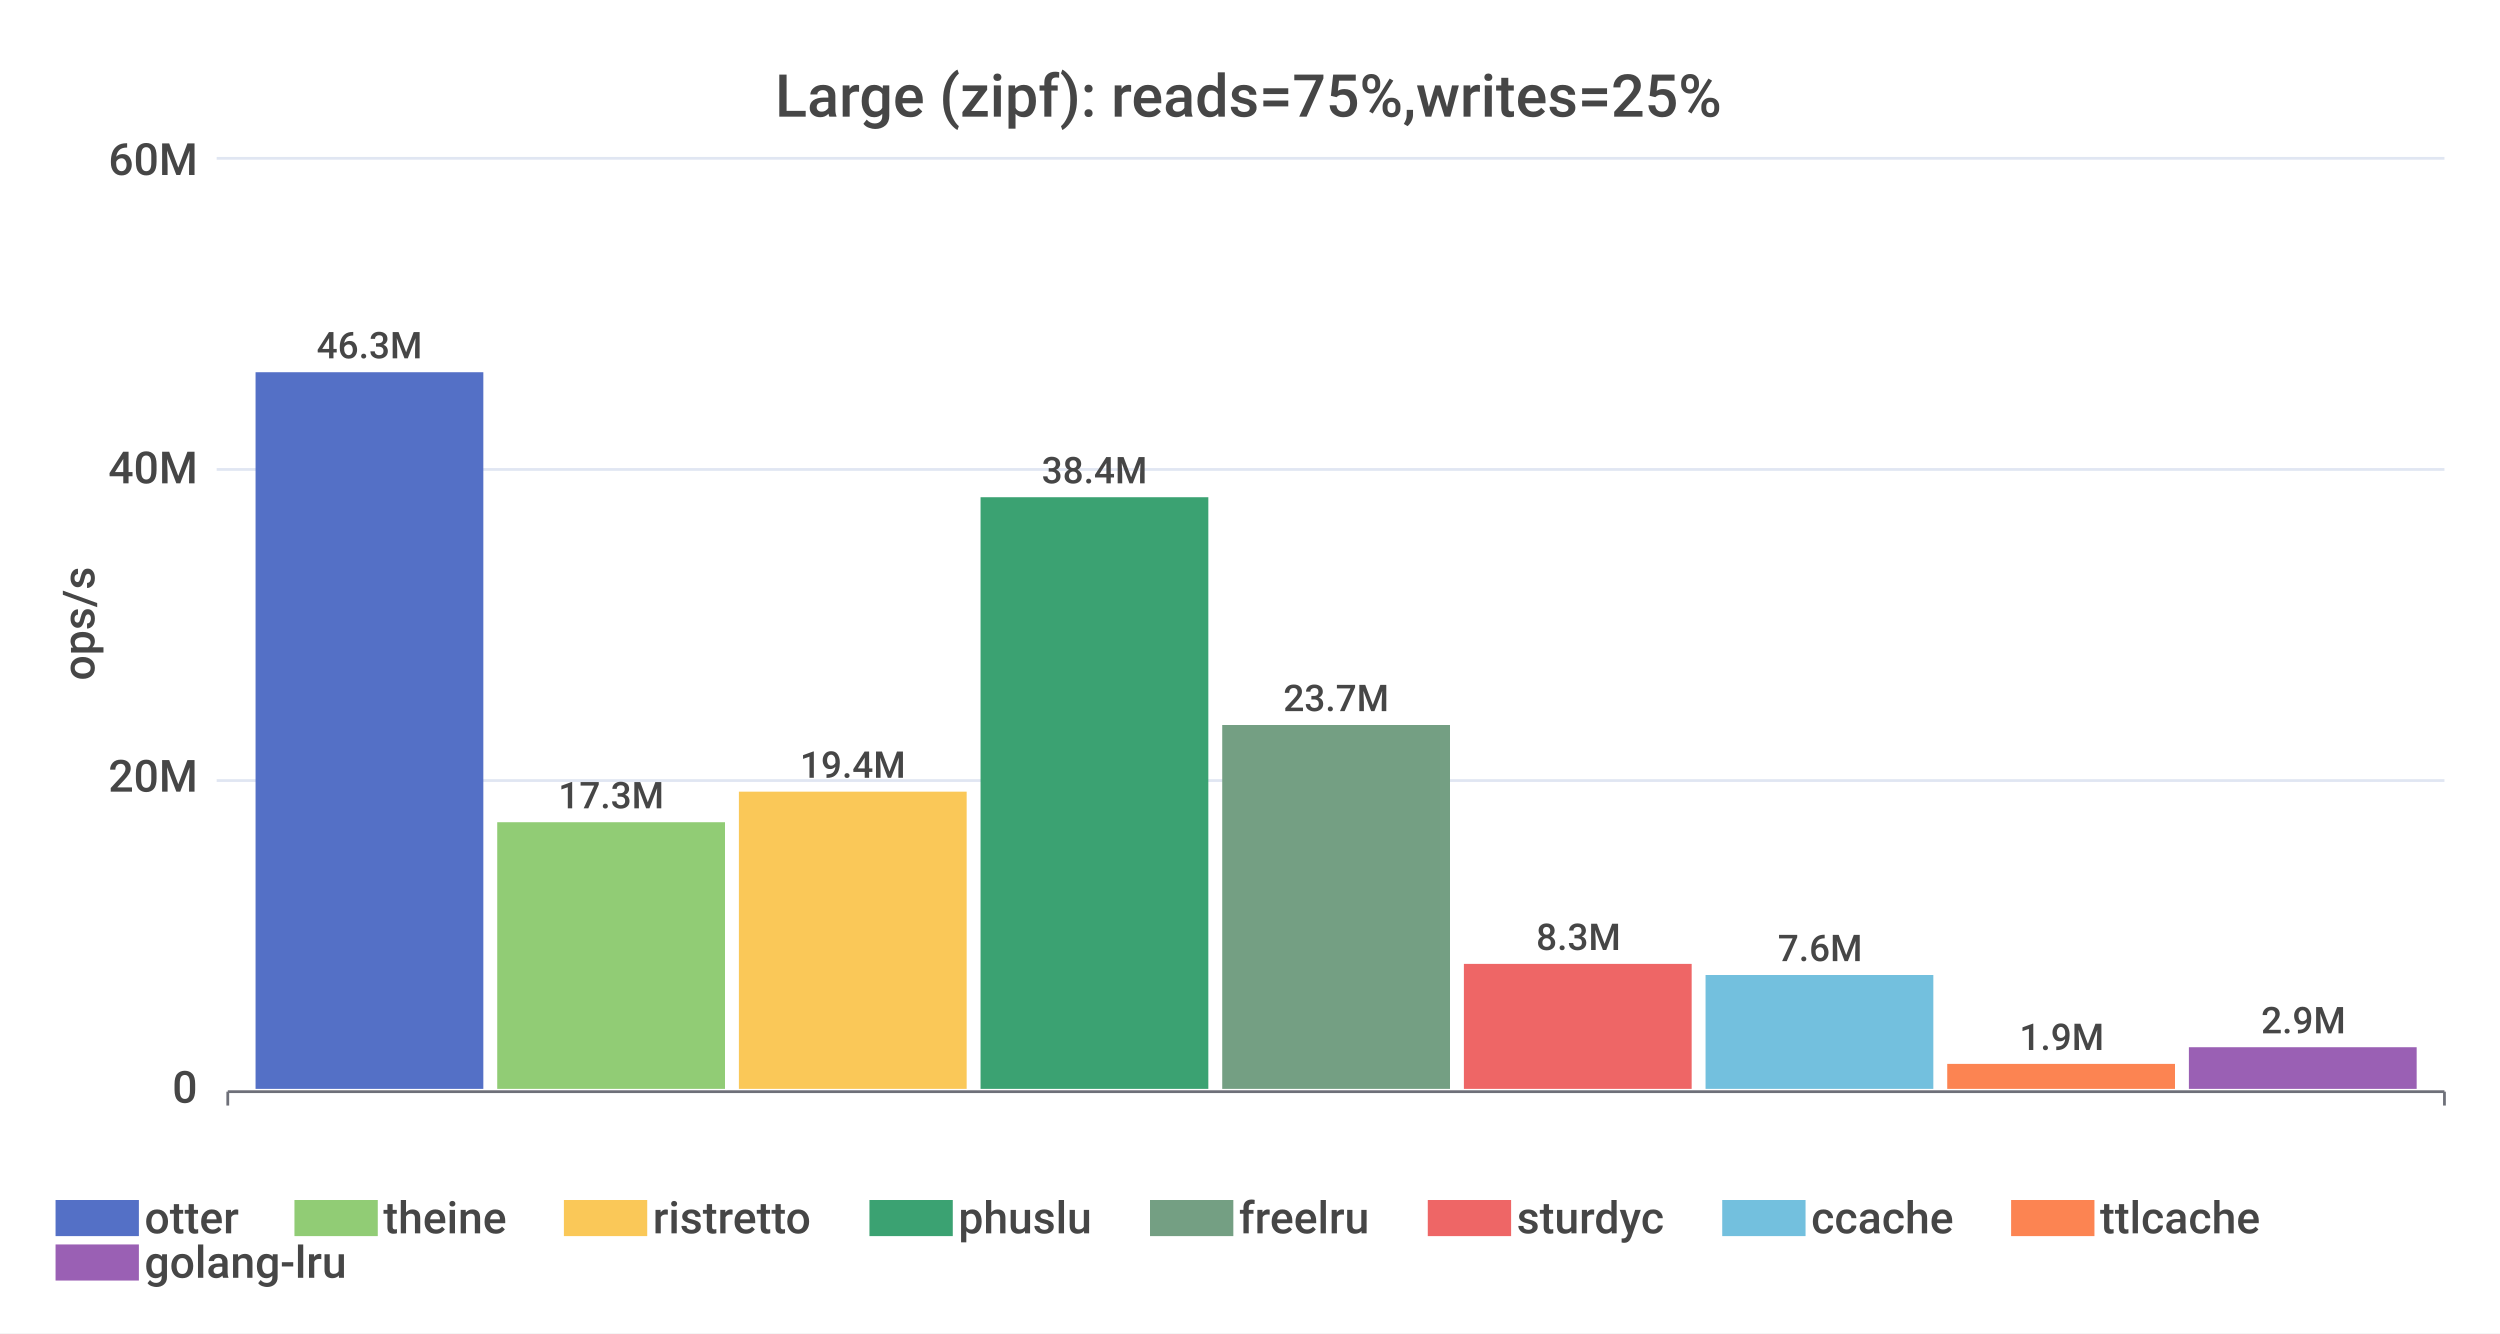
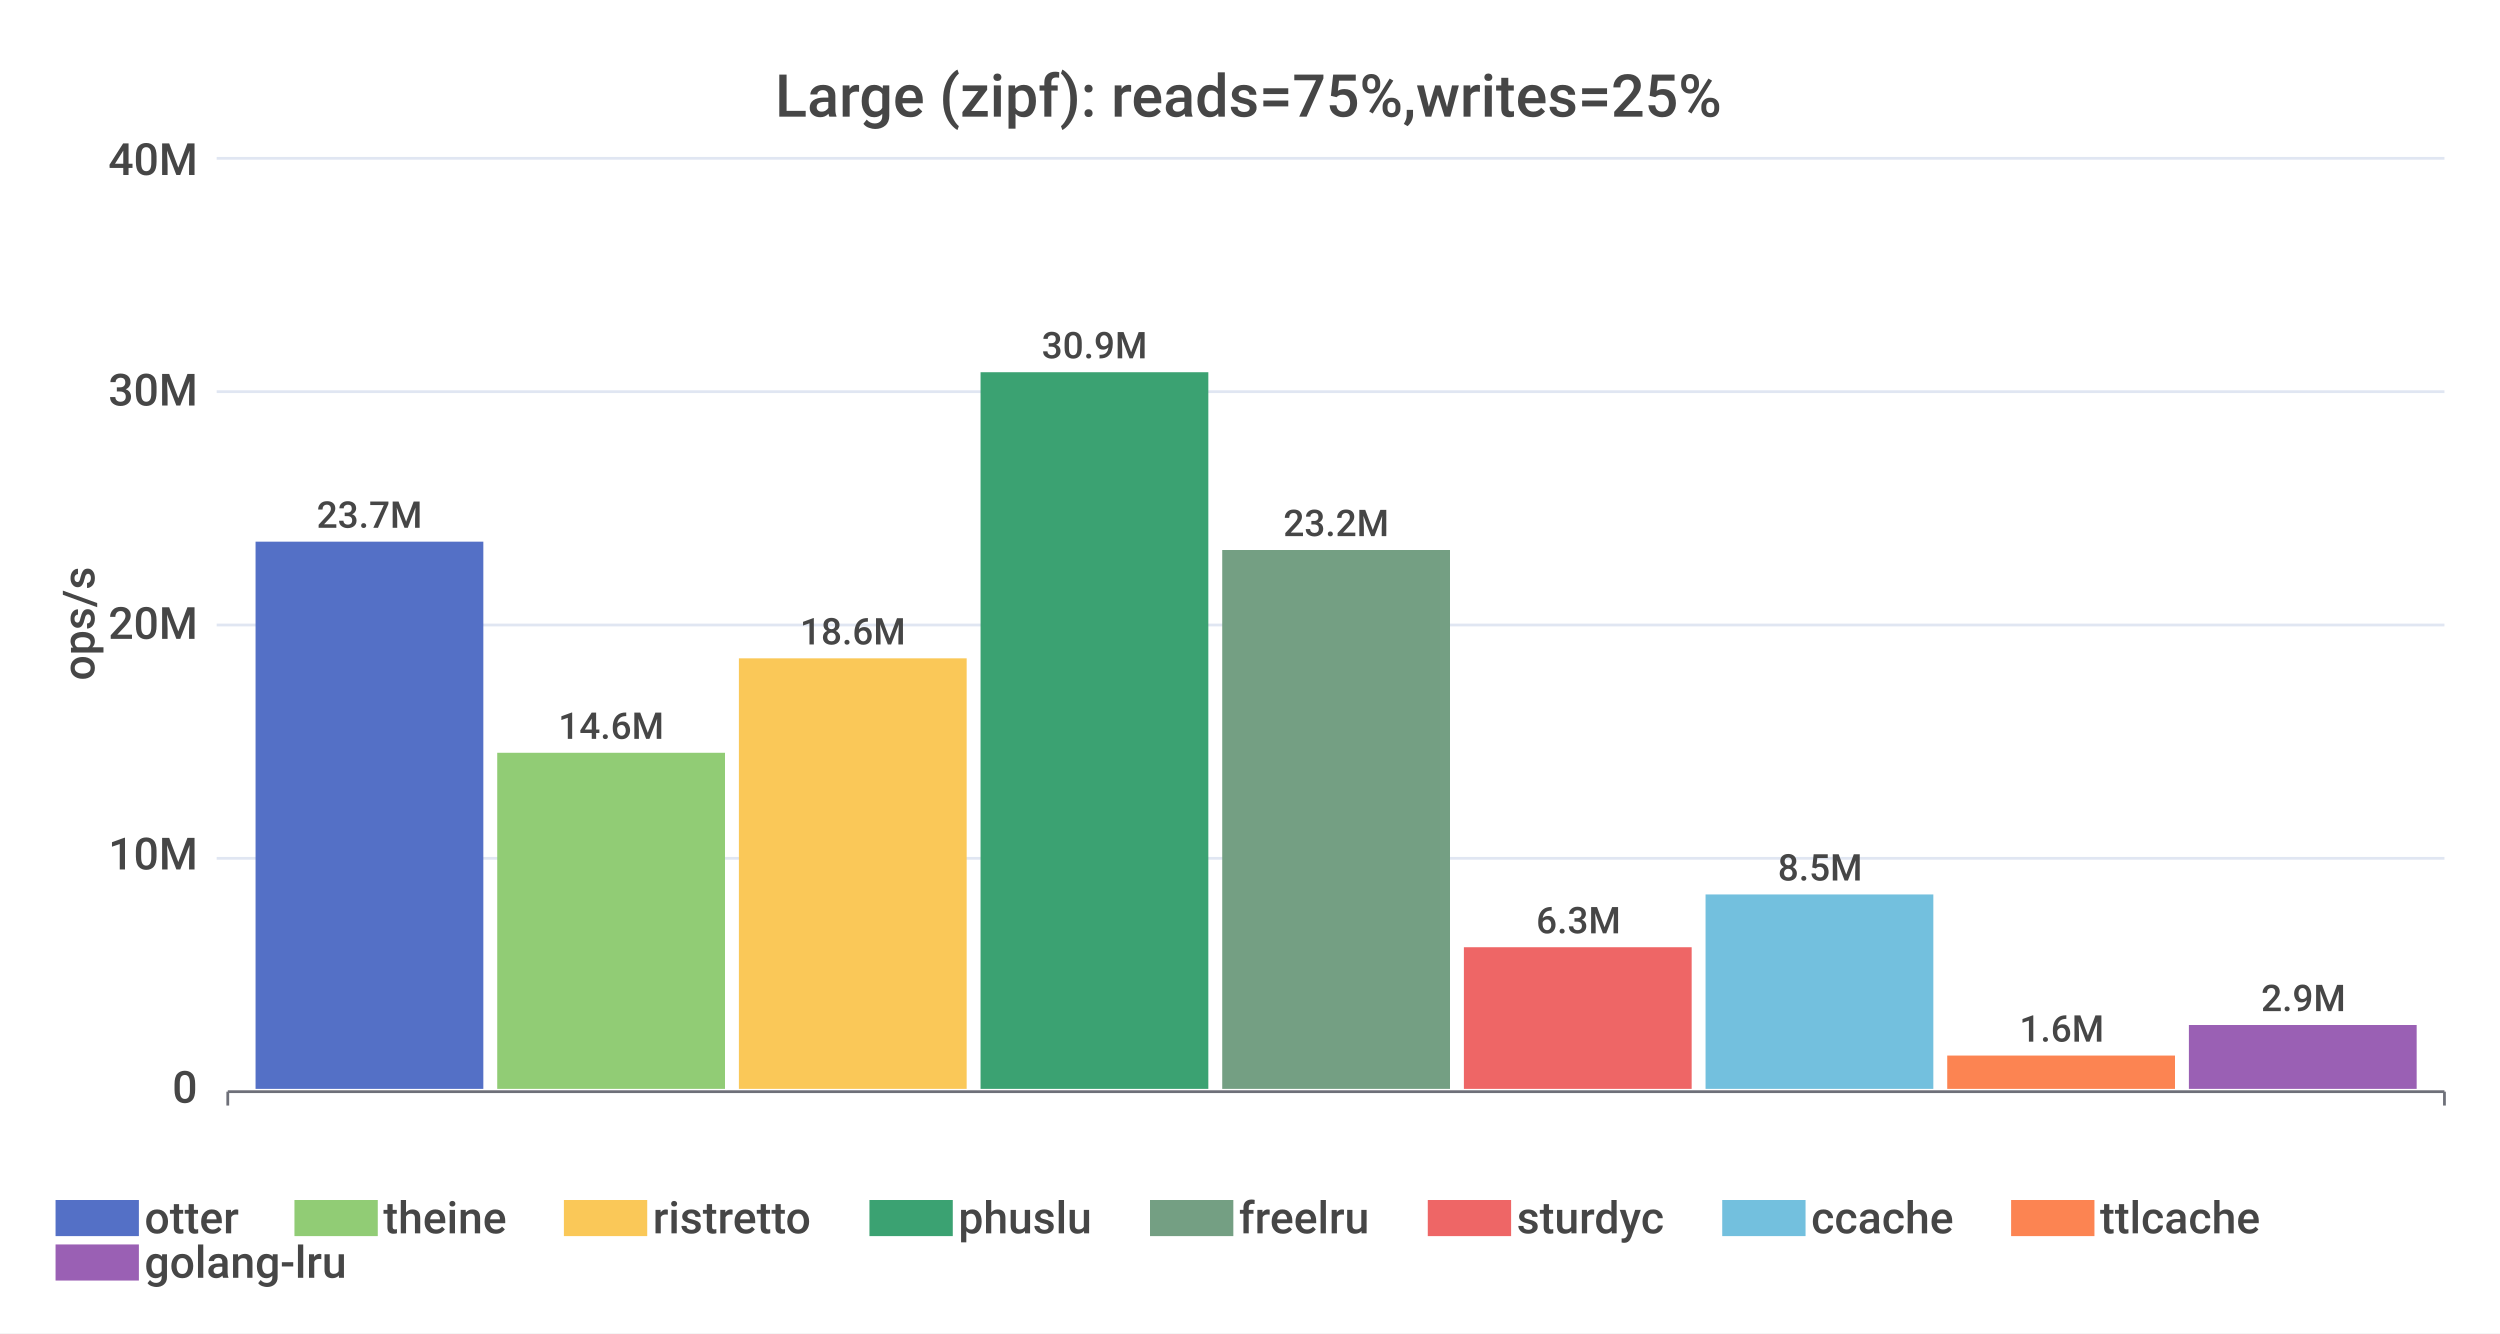
<svg xmlns="http://www.w3.org/2000/svg" viewBox="0 0 900 480">
  <path d="M 0 0 L 900 0 L 900 480 L 0 480 L 0 0" style="stroke:none;fill:white" />
  <text x="279" y="42" style="stroke:none;fill:rgb(70,70,70);font-size:21.3px;font-family:'Roboto Medium',sans-serif">Large (zipf): reads=75%,writes=25%</text>
  <path d="M 20 432 L 50 432 L 50 445 L 20 445 L 20 432" style="stroke:none;fill:rgb(84,112,198)" />
  <text x="52" y="444" style="stroke:none;fill:rgb(70,70,70);font-size:16px;font-family:'Roboto Medium',sans-serif">otter</text>
  <path d="M 106 432 L 136 432 L 136 445 L 106 445 L 106 432" style="stroke:none;fill:rgb(145,204,117)" />
  <text x="138" y="444" style="stroke:none;fill:rgb(70,70,70);font-size:16px;font-family:'Roboto Medium',sans-serif">theine</text>
  <path d="M 203 432 L 233 432 L 233 445 L 203 445 L 203 432" style="stroke:none;fill:rgb(250,200,88)" />
  <text x="235" y="444" style="stroke:none;fill:rgb(70,70,70);font-size:16px;font-family:'Roboto Medium',sans-serif">ristretto</text>
  <path d="M 313 432 L 343 432 L 343 445 L 313 445 L 313 432" style="stroke:none;fill:rgb(59,162,114)" />
  <text x="345" y="444" style="stroke:none;fill:rgb(70,70,70);font-size:16px;font-family:'Roboto Medium',sans-serif">phuslu</text>
  <path d="M 414 432 L 444 432 L 444 445 L 414 445 L 414 432" style="stroke:none;fill:rgb(116,159,131)" />
  <text x="446" y="444" style="stroke:none;fill:rgb(70,70,70);font-size:16px;font-family:'Roboto Medium',sans-serif">freelru</text>
  <path d="M 514 432 L 544 432 L 544 445 L 514 445 L 514 432" style="stroke:none;fill:rgb(238,102,102)" />
  <text x="546" y="444" style="stroke:none;fill:rgb(70,70,70);font-size:16px;font-family:'Roboto Medium',sans-serif">sturdyc</text>
  <path d="M 620 432 L 650 432 L 650 445 L 620 445 L 620 432" style="stroke:none;fill:rgb(115,192,222)" />
  <text x="652" y="444" style="stroke:none;fill:rgb(70,70,70);font-size:16px;font-family:'Roboto Medium',sans-serif">ccache</text>
  <path d="M 724 432 L 754 432 L 754 445 L 724 445 L 724 432" style="stroke:none;fill:rgb(252,132,82)" />
  <text x="756" y="444" style="stroke:none;fill:rgb(70,70,70);font-size:16px;font-family:'Roboto Medium',sans-serif">ttlcache</text>
  <path d="M 20 448 L 50 448 L 50 461 L 20 461 L 20 448" style="stroke:none;fill:rgb(154,96,180)" />
  <text x="52" y="460" style="stroke:none;fill:rgb(70,70,70);font-size:16px;font-family:'Roboto Medium',sans-serif">golang-lru</text>
  <text x="34" y="245" style="stroke:none;fill:rgb(70,70,70);font-size:16px;font-family:'Roboto Medium',sans-serif" transform="rotate(270.00,34,245)">ops/s</text>
-   <text x="39" y="63" style="stroke:none;fill:rgb(70,70,70);font-size:16px;font-family:'Roboto Medium',sans-serif">60M</text>
-   <text x="39" y="174" style="stroke:none;fill:rgb(70,70,70);font-size:16px;font-family:'Roboto Medium',sans-serif">40M</text>
-   <text x="39" y="285" style="stroke:none;fill:rgb(70,70,70);font-size:16px;font-family:'Roboto Medium',sans-serif">20M</text>
+   <text x="39" y="63" style="stroke:none;fill:rgb(70,70,70);font-size:16px;font-family:'Roboto Medium',sans-serif">40M</text>
+   <text x="39" y="146" style="stroke:none;fill:rgb(70,70,70);font-size:16px;font-family:'Roboto Medium',sans-serif">30M</text>
+   <text x="39" y="230" style="stroke:none;fill:rgb(70,70,70);font-size:16px;font-family:'Roboto Medium',sans-serif">20M</text>
+   <text x="39" y="313" style="stroke:none;fill:rgb(70,70,70);font-size:16px;font-family:'Roboto Medium',sans-serif">10M</text>
  <text x="62" y="397" style="stroke:none;fill:rgb(70,70,70);font-size:16px;font-family:'Roboto Medium',sans-serif">0</text>
  <path d="M 78 57 L 880 57" style="stroke-width:1;stroke:rgb(224,230,242);fill:none" />
-   <path d="M 78 169 L 880 169" style="stroke-width:1;stroke:rgb(224,230,242);fill:none" />
-   <path d="M 78 281 L 880 281" style="stroke-width:1;stroke:rgb(224,230,242);fill:none" />
+   <path d="M 78 141 L 880 141" style="stroke-width:1;stroke:rgb(224,230,242);fill:none" />
+   <path d="M 78 225 L 880 225" style="stroke-width:1;stroke:rgb(224,230,242);fill:none" />
+   <path d="M 78 309 L 880 309" style="stroke-width:1;stroke:rgb(224,230,242);fill:none" />
  <path d="M 82 393 L 880 393" style="stroke-width:1;stroke:rgb(110,112,121);fill:none" />
  <path d="M 82 398 L 82 393" style="stroke-width:1;stroke:rgb(110,112,121);fill:none" />
  <path d="M 880 398 L 880 393" style="stroke-width:1;stroke:rgb(110,112,121);fill:none" />
-   <path d="M 92 134 L 174 134 L 174 392 L 92 392 L 92 134" style="stroke:none;fill:rgb(84,112,198)" />
-   <path d="M 179 296 L 261 296 L 261 392 L 179 392 L 179 296" style="stroke:none;fill:rgb(145,204,117)" />
-   <path d="M 266 285 L 348 285 L 348 392 L 266 392 L 266 285" style="stroke:none;fill:rgb(250,200,88)" />
-   <path d="M 353 179 L 435 179 L 435 392 L 353 392 L 353 179" style="stroke:none;fill:rgb(59,162,114)" />
-   <path d="M 440 261 L 522 261 L 522 392 L 440 392 L 440 261" style="stroke:none;fill:rgb(116,159,131)" />
-   <path d="M 527 347 L 609 347 L 609 392 L 527 392 L 527 347" style="stroke:none;fill:rgb(238,102,102)" />
-   <path d="M 614 351 L 696 351 L 696 392 L 614 392 L 614 351" style="stroke:none;fill:rgb(115,192,222)" />
-   <path d="M 701 383 L 783 383 L 783 392 L 701 392 L 701 383" style="stroke:none;fill:rgb(252,132,82)" />
-   <path d="M 788 377 L 870 377 L 870 392 L 788 392 L 788 377" style="stroke:none;fill:rgb(154,96,180)" />
-   <text x="114" y="129" style="stroke:none;fill:rgb(70,70,70);font-size:13.3px;font-family:'Roboto Medium',sans-serif">46.3M</text>
-   <text x="201" y="291" style="stroke:none;fill:rgb(70,70,70);font-size:13.3px;font-family:'Roboto Medium',sans-serif">17.3M</text>
-   <text x="288" y="280" style="stroke:none;fill:rgb(70,70,70);font-size:13.3px;font-family:'Roboto Medium',sans-serif">19.4M</text>
-   <text x="375" y="174" style="stroke:none;fill:rgb(70,70,70);font-size:13.3px;font-family:'Roboto Medium',sans-serif">38.4M</text>
-   <text x="462" y="256" style="stroke:none;fill:rgb(70,70,70);font-size:13.3px;font-family:'Roboto Medium',sans-serif">23.7M</text>
-   <text x="553" y="342" style="stroke:none;fill:rgb(70,70,70);font-size:13.3px;font-family:'Roboto Medium',sans-serif">8.3M</text>
-   <text x="640" y="346" style="stroke:none;fill:rgb(70,70,70);font-size:13.3px;font-family:'Roboto Medium',sans-serif">7.6M</text>
-   <text x="727" y="378" style="stroke:none;fill:rgb(70,70,70);font-size:13.3px;font-family:'Roboto Medium',sans-serif">1.9M</text>
-   <text x="814" y="372" style="stroke:none;fill:rgb(70,70,70);font-size:13.3px;font-family:'Roboto Medium',sans-serif">2.9M</text>
+   <path d="M 92 195 L 174 195 L 174 392 L 92 392 L 92 195" style="stroke:none;fill:rgb(84,112,198)" />
+   <path d="M 179 271 L 261 271 L 261 392 L 179 392 L 179 271" style="stroke:none;fill:rgb(145,204,117)" />
+   <path d="M 266 237 L 348 237 L 348 392 L 266 392 L 266 237" style="stroke:none;fill:rgb(250,200,88)" />
+   <path d="M 353 134 L 435 134 L 435 392 L 353 392 L 353 134" style="stroke:none;fill:rgb(59,162,114)" />
+   <path d="M 440 198 L 522 198 L 522 392 L 440 392 L 440 198" style="stroke:none;fill:rgb(116,159,131)" />
+   <path d="M 527 341 L 609 341 L 609 392 L 527 392 L 527 341" style="stroke:none;fill:rgb(238,102,102)" />
+   <path d="M 614 322 L 696 322 L 696 392 L 614 392 L 614 322" style="stroke:none;fill:rgb(115,192,222)" />
+   <path d="M 701 380 L 783 380 L 783 392 L 701 392 L 701 380" style="stroke:none;fill:rgb(252,132,82)" />
+   <path d="M 788 369 L 870 369 L 870 392 L 788 392 L 788 369" style="stroke:none;fill:rgb(154,96,180)" />
+   <text x="114" y="190" style="stroke:none;fill:rgb(70,70,70);font-size:13.3px;font-family:'Roboto Medium',sans-serif">23.7M</text>
+   <text x="201" y="266" style="stroke:none;fill:rgb(70,70,70);font-size:13.3px;font-family:'Roboto Medium',sans-serif">14.6M</text>
+   <text x="288" y="232" style="stroke:none;fill:rgb(70,70,70);font-size:13.3px;font-family:'Roboto Medium',sans-serif">18.6M</text>
+   <text x="375" y="129" style="stroke:none;fill:rgb(70,70,70);font-size:13.3px;font-family:'Roboto Medium',sans-serif">30.9M</text>
+   <text x="462" y="193" style="stroke:none;fill:rgb(70,70,70);font-size:13.3px;font-family:'Roboto Medium',sans-serif">23.2M</text>
+   <text x="553" y="336" style="stroke:none;fill:rgb(70,70,70);font-size:13.3px;font-family:'Roboto Medium',sans-serif">6.3M</text>
+   <text x="640" y="317" style="stroke:none;fill:rgb(70,70,70);font-size:13.3px;font-family:'Roboto Medium',sans-serif">8.5M</text>
+   <text x="727" y="375" style="stroke:none;fill:rgb(70,70,70);font-size:13.3px;font-family:'Roboto Medium',sans-serif">1.6M</text>
+   <text x="814" y="364" style="stroke:none;fill:rgb(70,70,70);font-size:13.3px;font-family:'Roboto Medium',sans-serif">2.9M</text>
</svg>
